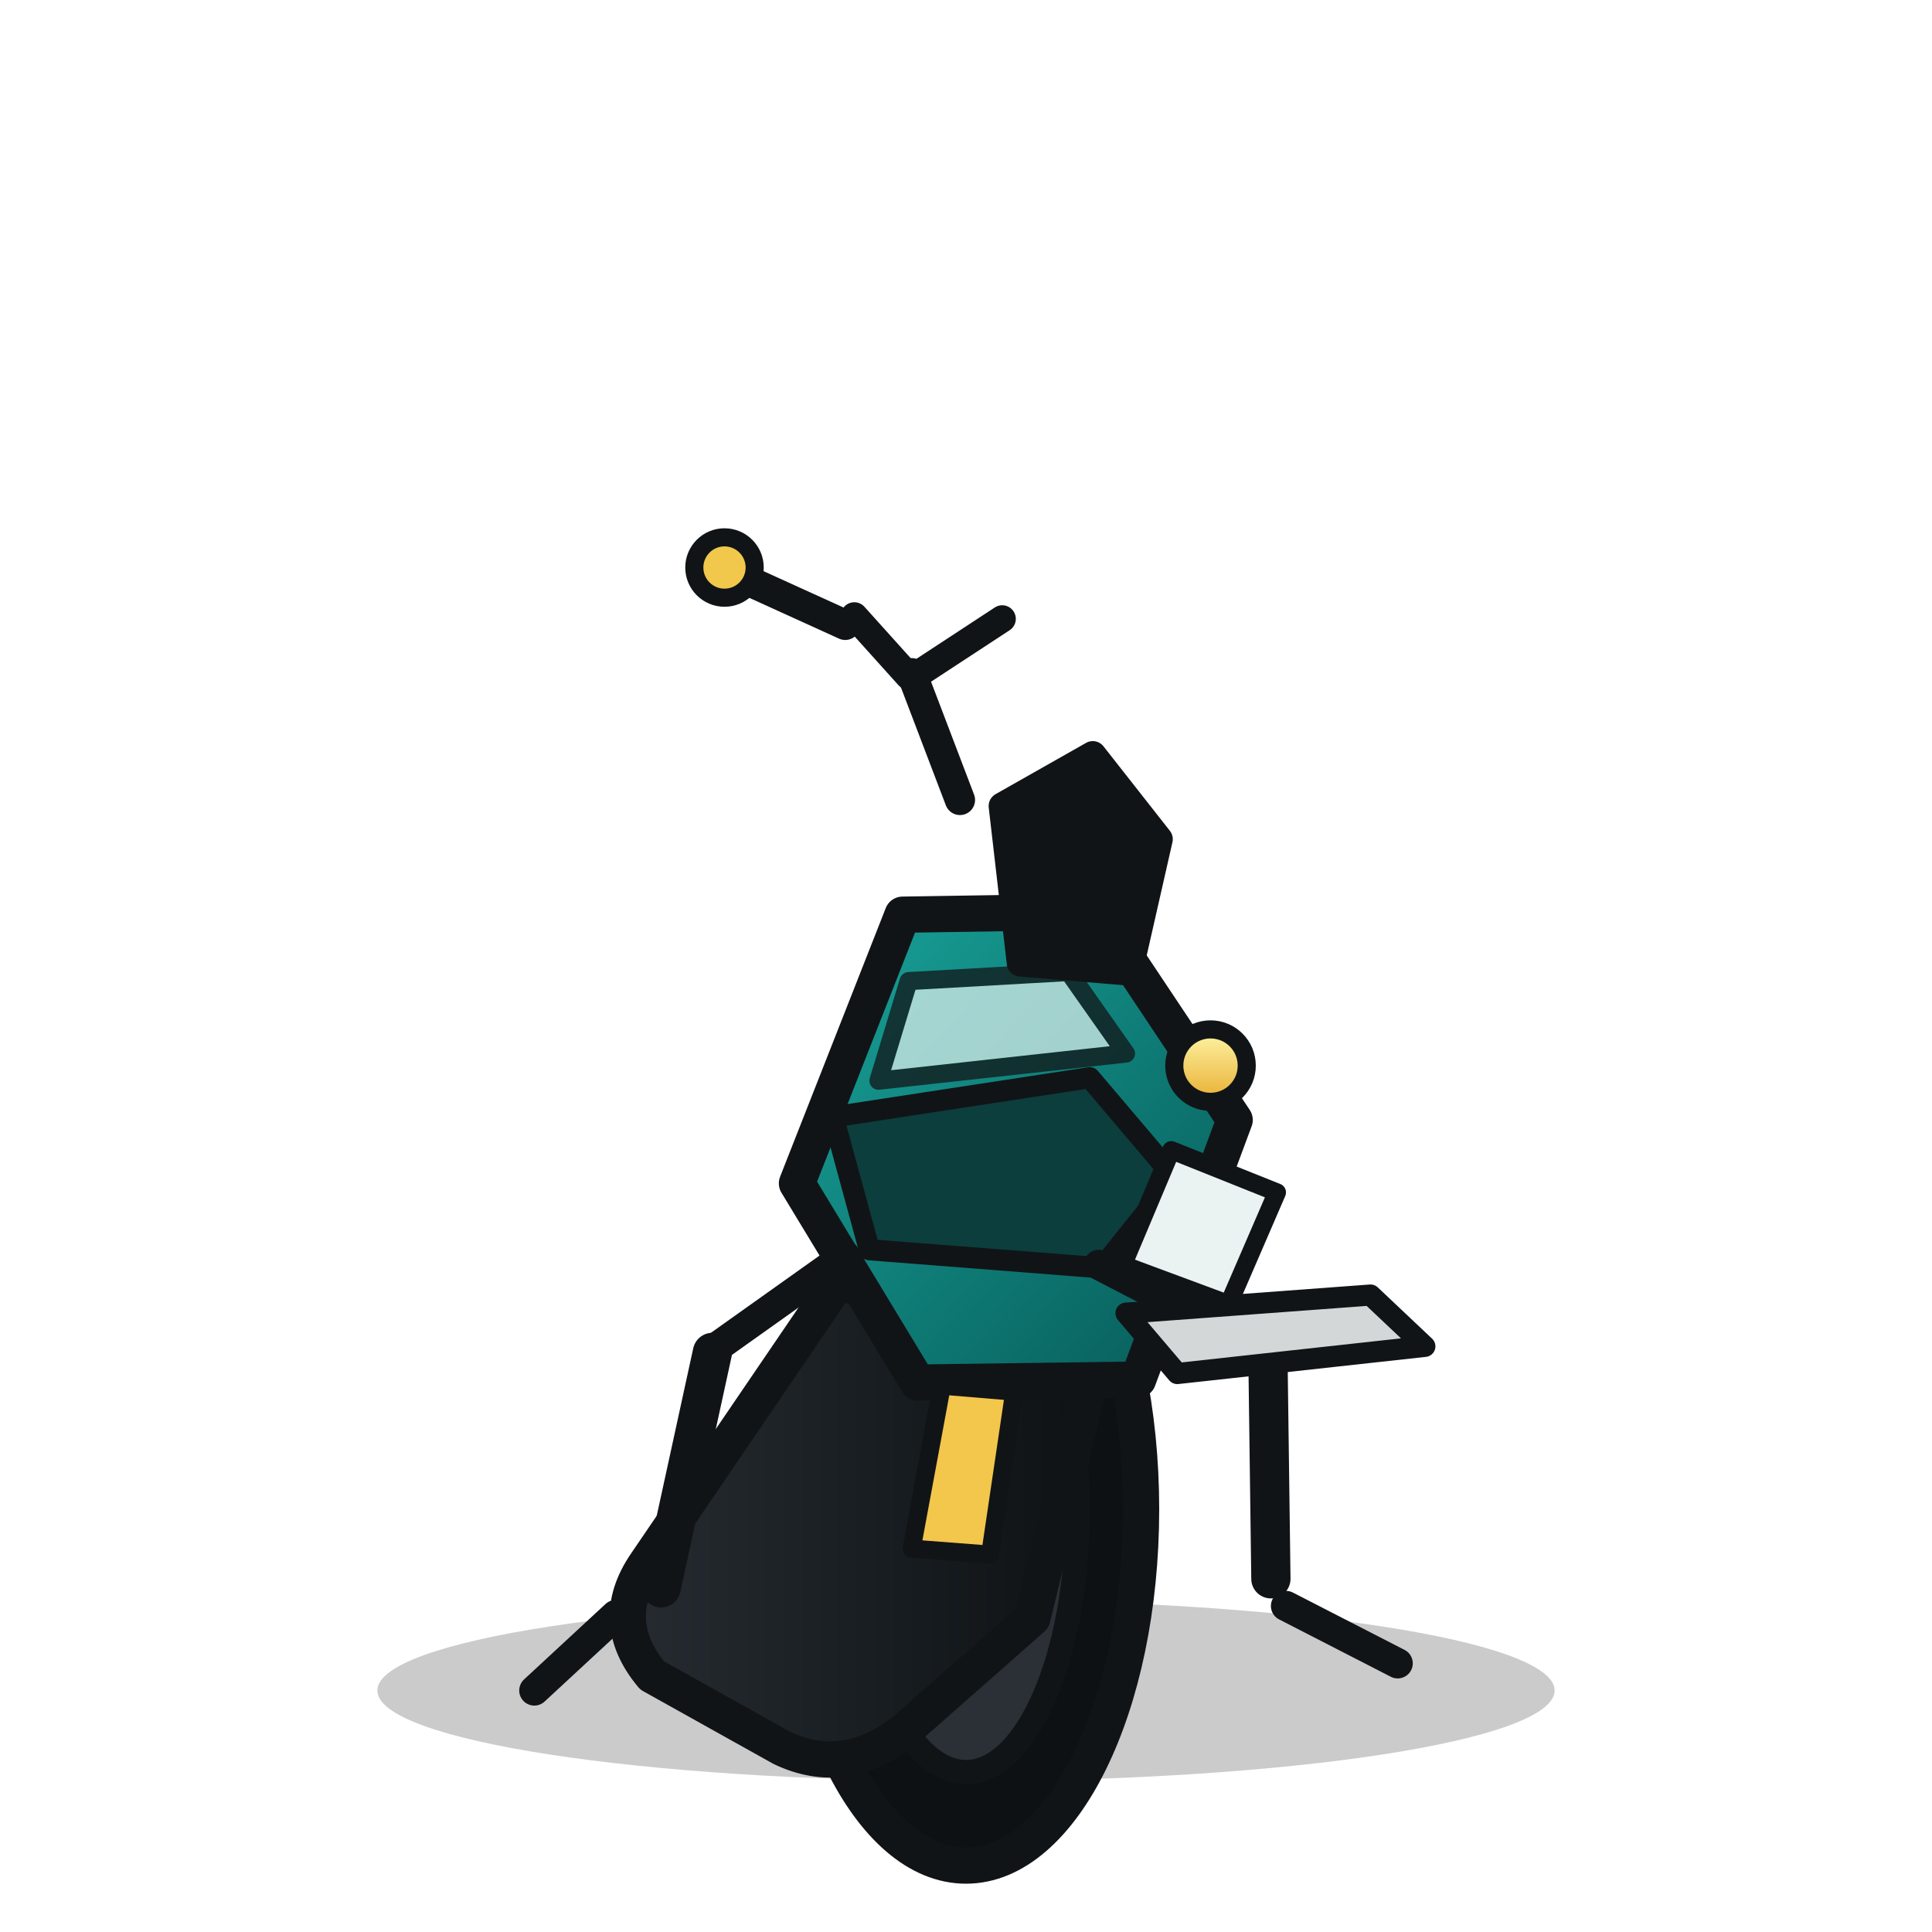
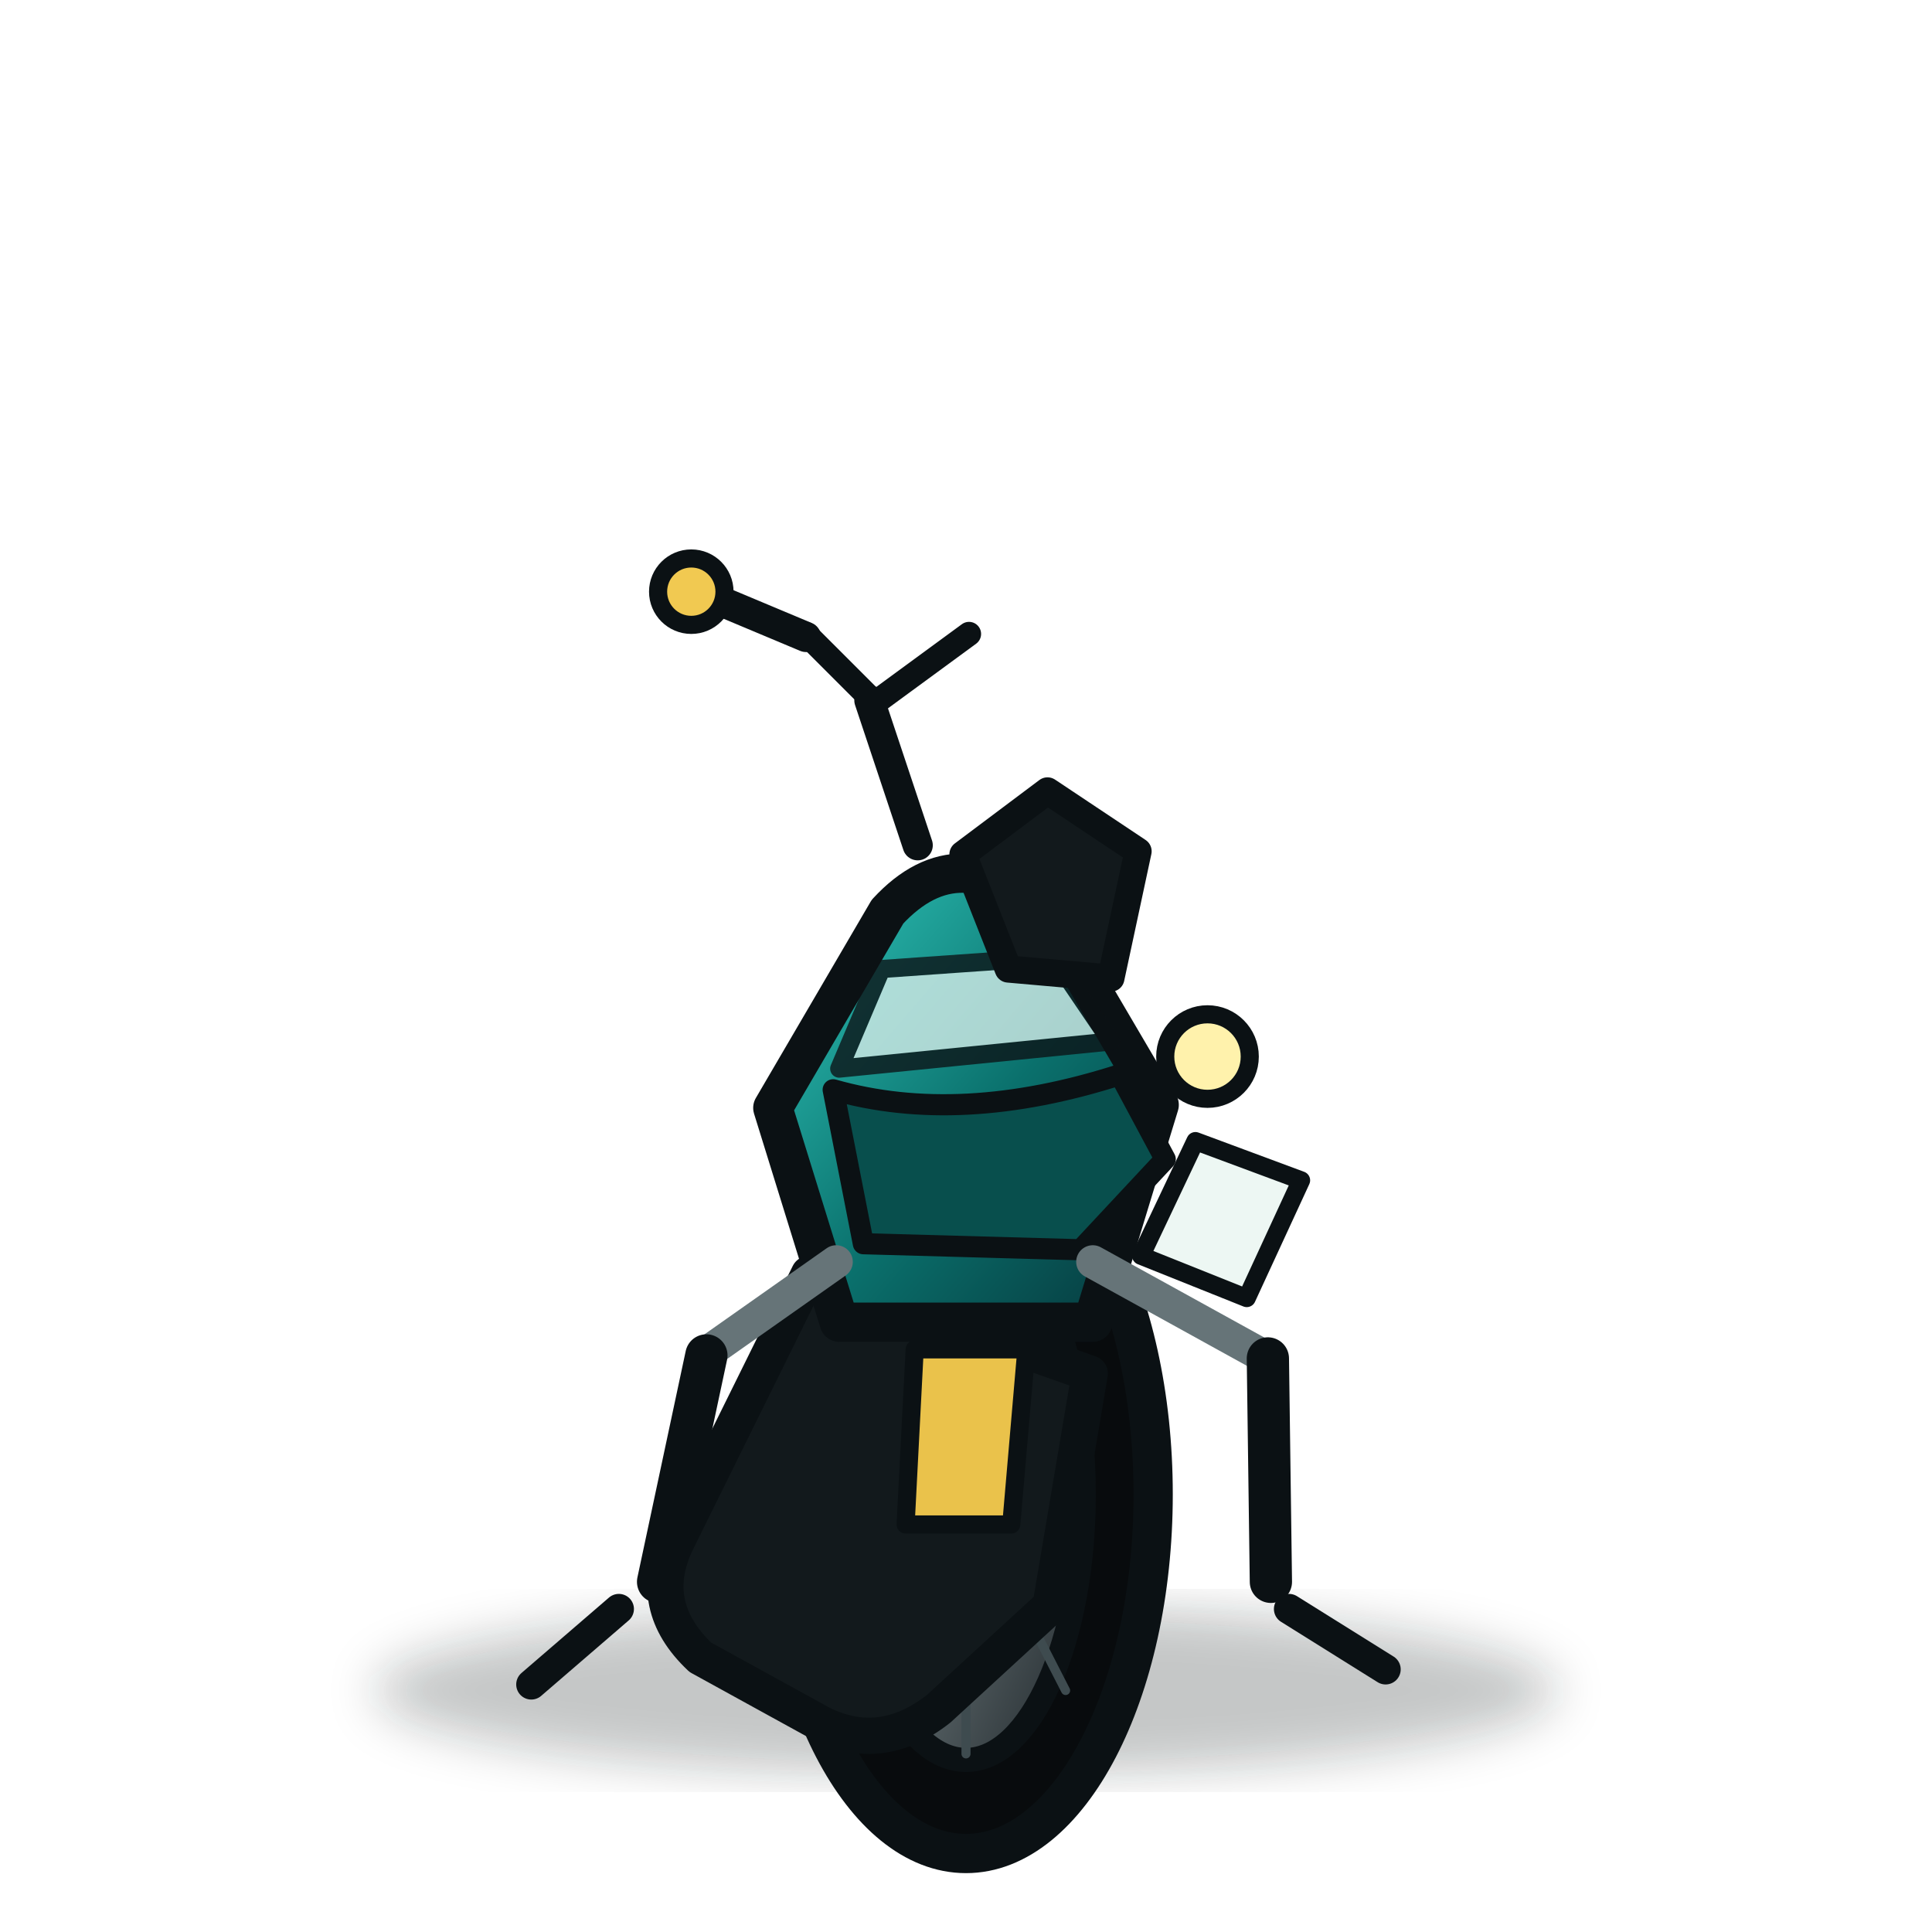
<svg xmlns="http://www.w3.org/2000/svg" width="640" height="640" viewBox="0 0 640 640">
  <defs>
-     <linearGradient id="body" x1="0" x2="1" y1="0" y2="1">
-       <stop stop-color="#18a39a" />
-       <stop offset="1" stop-color="#075a57" />
+     <linearGradient id="body" x1="0" y1="0" x2="1" y2="1">
+       <stop stop-color="#31c9bd" />
+       <stop offset=".55" stop-color="#0a706c" />
+       <stop offset="1" stop-color="#06353a" />
    </linearGradient>
-     <linearGradient id="metal" x1="0" x2="1">
-       <stop stop-color="#252b30" />
-       <stop offset="1" stop-color="#0e1215" />
+     <linearGradient id="metal" x1="0" y1="0" x2="1" y2="1">
+       <stop stop-color="#dadfdf" />
+       <stop offset=".45" stop-color="#697578" />
+       <stop offset="1" stop-color="#20272b" />
    </linearGradient>
-     <linearGradient id="light" x1="0" x2="0" y1="0" y2="1">
-       <stop stop-color="#fff6a8" />
-       <stop offset="1" stop-color="#e8ae31" />
-     </linearGradient>
+     <filter id="blur">
+       <feGaussianBlur stdDeviation="8" />
+     </filter>
  </defs>
-   <g stroke="#111417" stroke-linejoin="round" stroke-linecap="round">
-     <ellipse cx="320" cy="560" rx="195" ry="30" fill="#111417" opacity=".22" stroke="none" />
-     <ellipse cx="320" cy="500" rx="58" ry="118" fill="#0d1114" stroke-width="12" />
-     <ellipse cx="320" cy="500" rx="37" ry="87" fill="#2a3035" stroke-width="8" />
-     <path d="M278 424 L214 518 Q201 537 216 555 L259 579 Q280 589 300 573 L342 536 L360 462 Z" fill="url(#metal)" stroke-width="12" />
-     <path d="M299 303 L363 302 L409 371 L377 457 L304 458 L264 392 Z" fill="url(#body)" stroke-width="12" />
-     <path d="M276 370 L361 357 L389 390 L365 420 L288 414 Z" fill="#0b3e3d" stroke-width="7" />
-     <path d="M301 325 L354 322 L373 349 L291 358 Z" fill="#d4ecea" opacity=".75" stroke-width="6" />
-     <path d="M332 267 L362 250 L384 278 L374 322 L338 319 Z" fill="#111417" stroke-width="9" />
-     <path d="M318 265 L302 223" fill="none" stroke-width="10" />
-     <path d="M301 224 L283 204 M303 224 L332 205" fill="none" stroke-width="9" />
-     <path d="M280 207 L247 192" fill="none" stroke-width="10" />
-     <circle cx="240" cy="188" r="10" fill="#f1c84c" stroke-width="6" />
-     <circle cx="401" cy="353" r="12" fill="url(#light)" stroke-width="6" />
-     <path d="M388 381 L423 395 L407 432 L372 419 Z" fill="#eaf2f2" stroke-width="6" />
-     <path d="M280 416 L235 448" fill="none" stroke-width="10" />
-     <path d="M364 419 L420 448" fill="none" stroke-width="10" />
-     <path d="M236 448 L219 526" fill="none" stroke-width="13" />
-     <path d="M420 448 L421 523" fill="none" stroke-width="13" />
-     <path d="M204 535 L177 560" fill="none" stroke-width="10" />
-     <path d="M426 532 L463 551" fill="none" stroke-width="10" />
-     <path d="M373 435 L454 429 L472 446 L390 455 Z" fill="#d4d7d7" stroke-width="7" />
-     <path d="M312 459 L336 461 L328 515 L302 513 Z" fill="#f3c64c" stroke-width="6" />
+   <ellipse cx="320" cy="560" rx="196" ry="28" fill="#111417" opacity=".24" filter="url(#blur)" />
+   <g stroke="#0b1114" stroke-linecap="round" stroke-linejoin="round">
+     <ellipse cx="320" cy="495" rx="62" ry="119" fill="#080b0d" stroke-width="13" />
+     <ellipse cx="320" cy="495" rx="39" ry="88" fill="url(#metal)" stroke-width="8" />
+     <path d="M320 409v172M278 455h84M287 431l66 129M353 431l-66 129" stroke="#3e4b4f" stroke-width="3" />
+     <path d="M268 422 L224 511 Q214 532 232 549 L272 571 Q292 581 311 566 L348 532 L361 455 Z" fill="#12191c" stroke-width="12" />
+     <path d="M294 302 Q318 276 347 303 L384 366 L362 438 L278 438 L256 367 Z" fill="url(#body)" stroke-width="13" />
+     <path d="M276 361 Q318 373 371 356 L386 384 L358 414 L286 412 Z" fill="#084f4d" stroke-width="7" />
+     <path d="M292 321 L349 317 L368 345 L278 354 Z" fill="#d7eeea" opacity=".78" stroke-width="6" />
+     <path d="M319 283 L347 262 L377 282 L368 324 L334 321 Z" fill="#12191c" stroke-width="9" />
+     <path d="M304 280 L288 232" fill="none" stroke-width="10" />
+     <path d="M289 232 L267 210 M291 232 L321 210" fill="none" stroke-width="8" />
+     <path d="M267 211 L236 198" fill="none" stroke-width="10" />
+     <circle cx="229" cy="196" r="11" fill="#f1c951" stroke-width="6" />
+     <circle cx="400" cy="350" r="14" fill="#fff2ac" stroke-width="6" />
+     <path d="M396 378 L431 391 L413 430 L378 416 Z" fill="#edf7f3" stroke-width="6" />
+     <path d="M277 418 L233 449 M362 418 L420 450" fill="none" stroke="#667478" stroke-width="11" />
+     <path d="M234 449 L218 524 M420 450 L421 524" fill="none" stroke-width="14" />
+     <path d="M205 533 L176 558 M427 533 L459 553" fill="none" stroke-width="10" />
+     <path d="M303 447 L340 447 L335 505 L300 505 Z" fill="#eac24b" stroke-width="6" />
  </g>
</svg>
